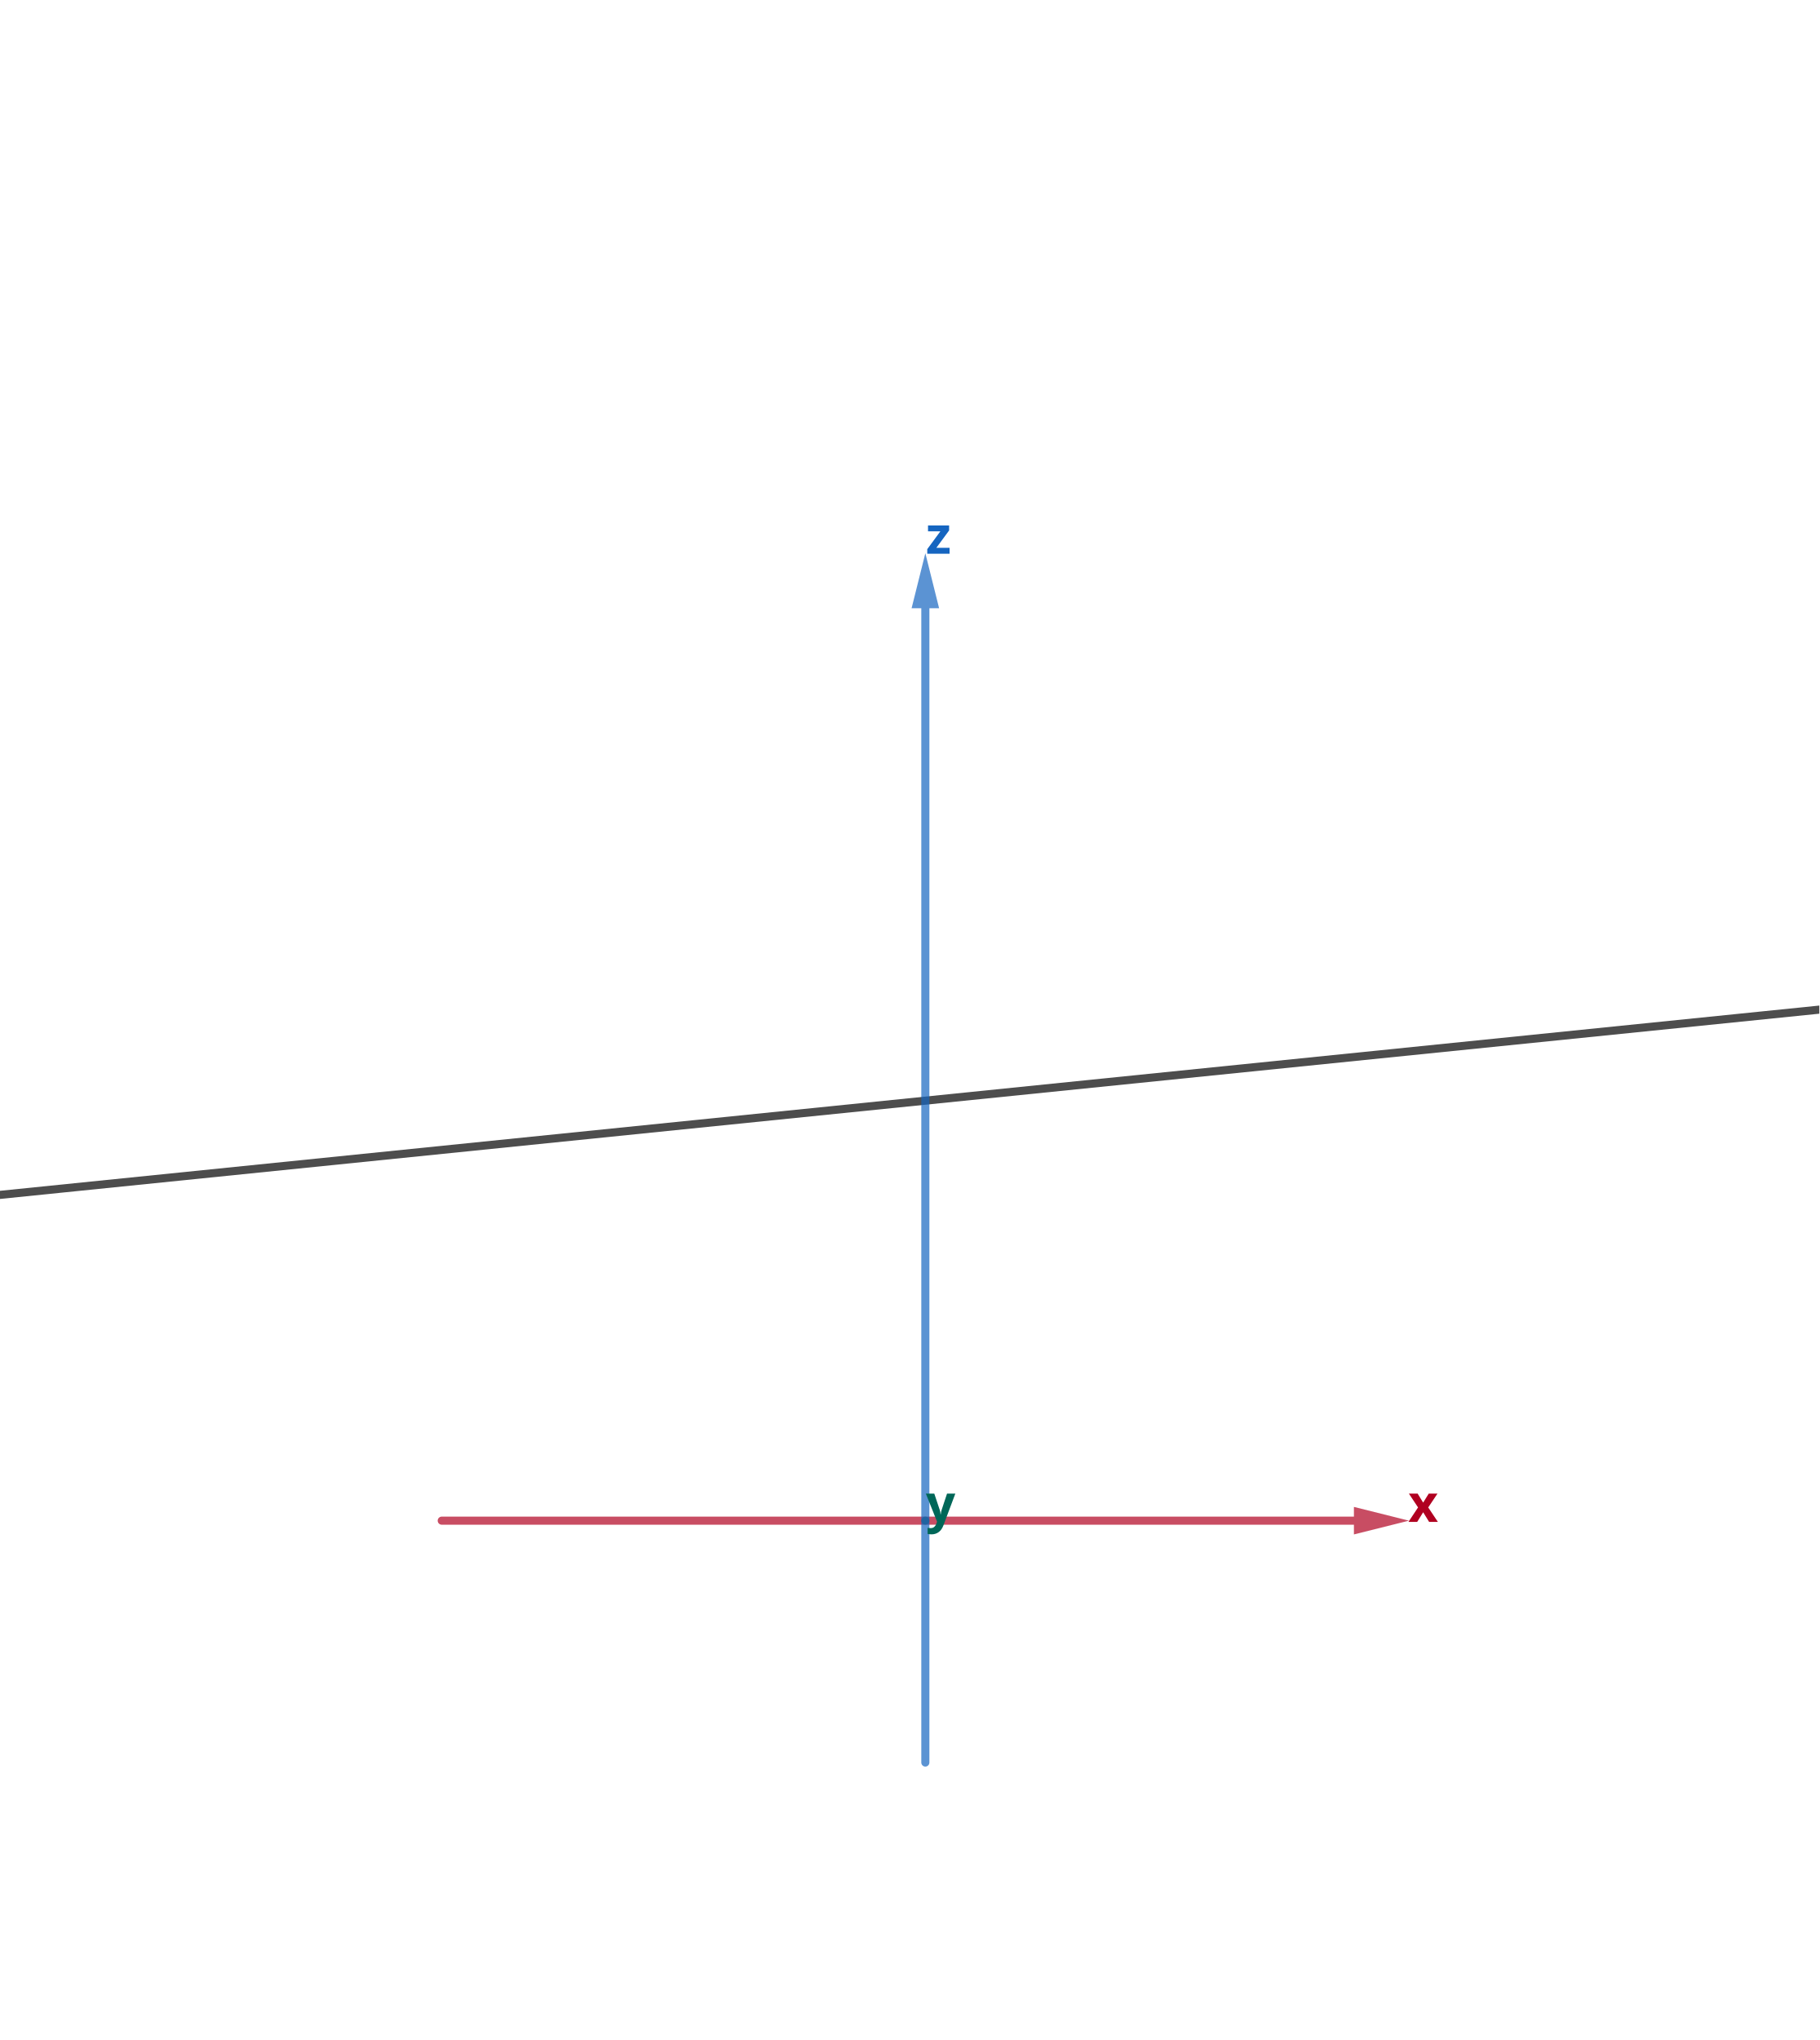
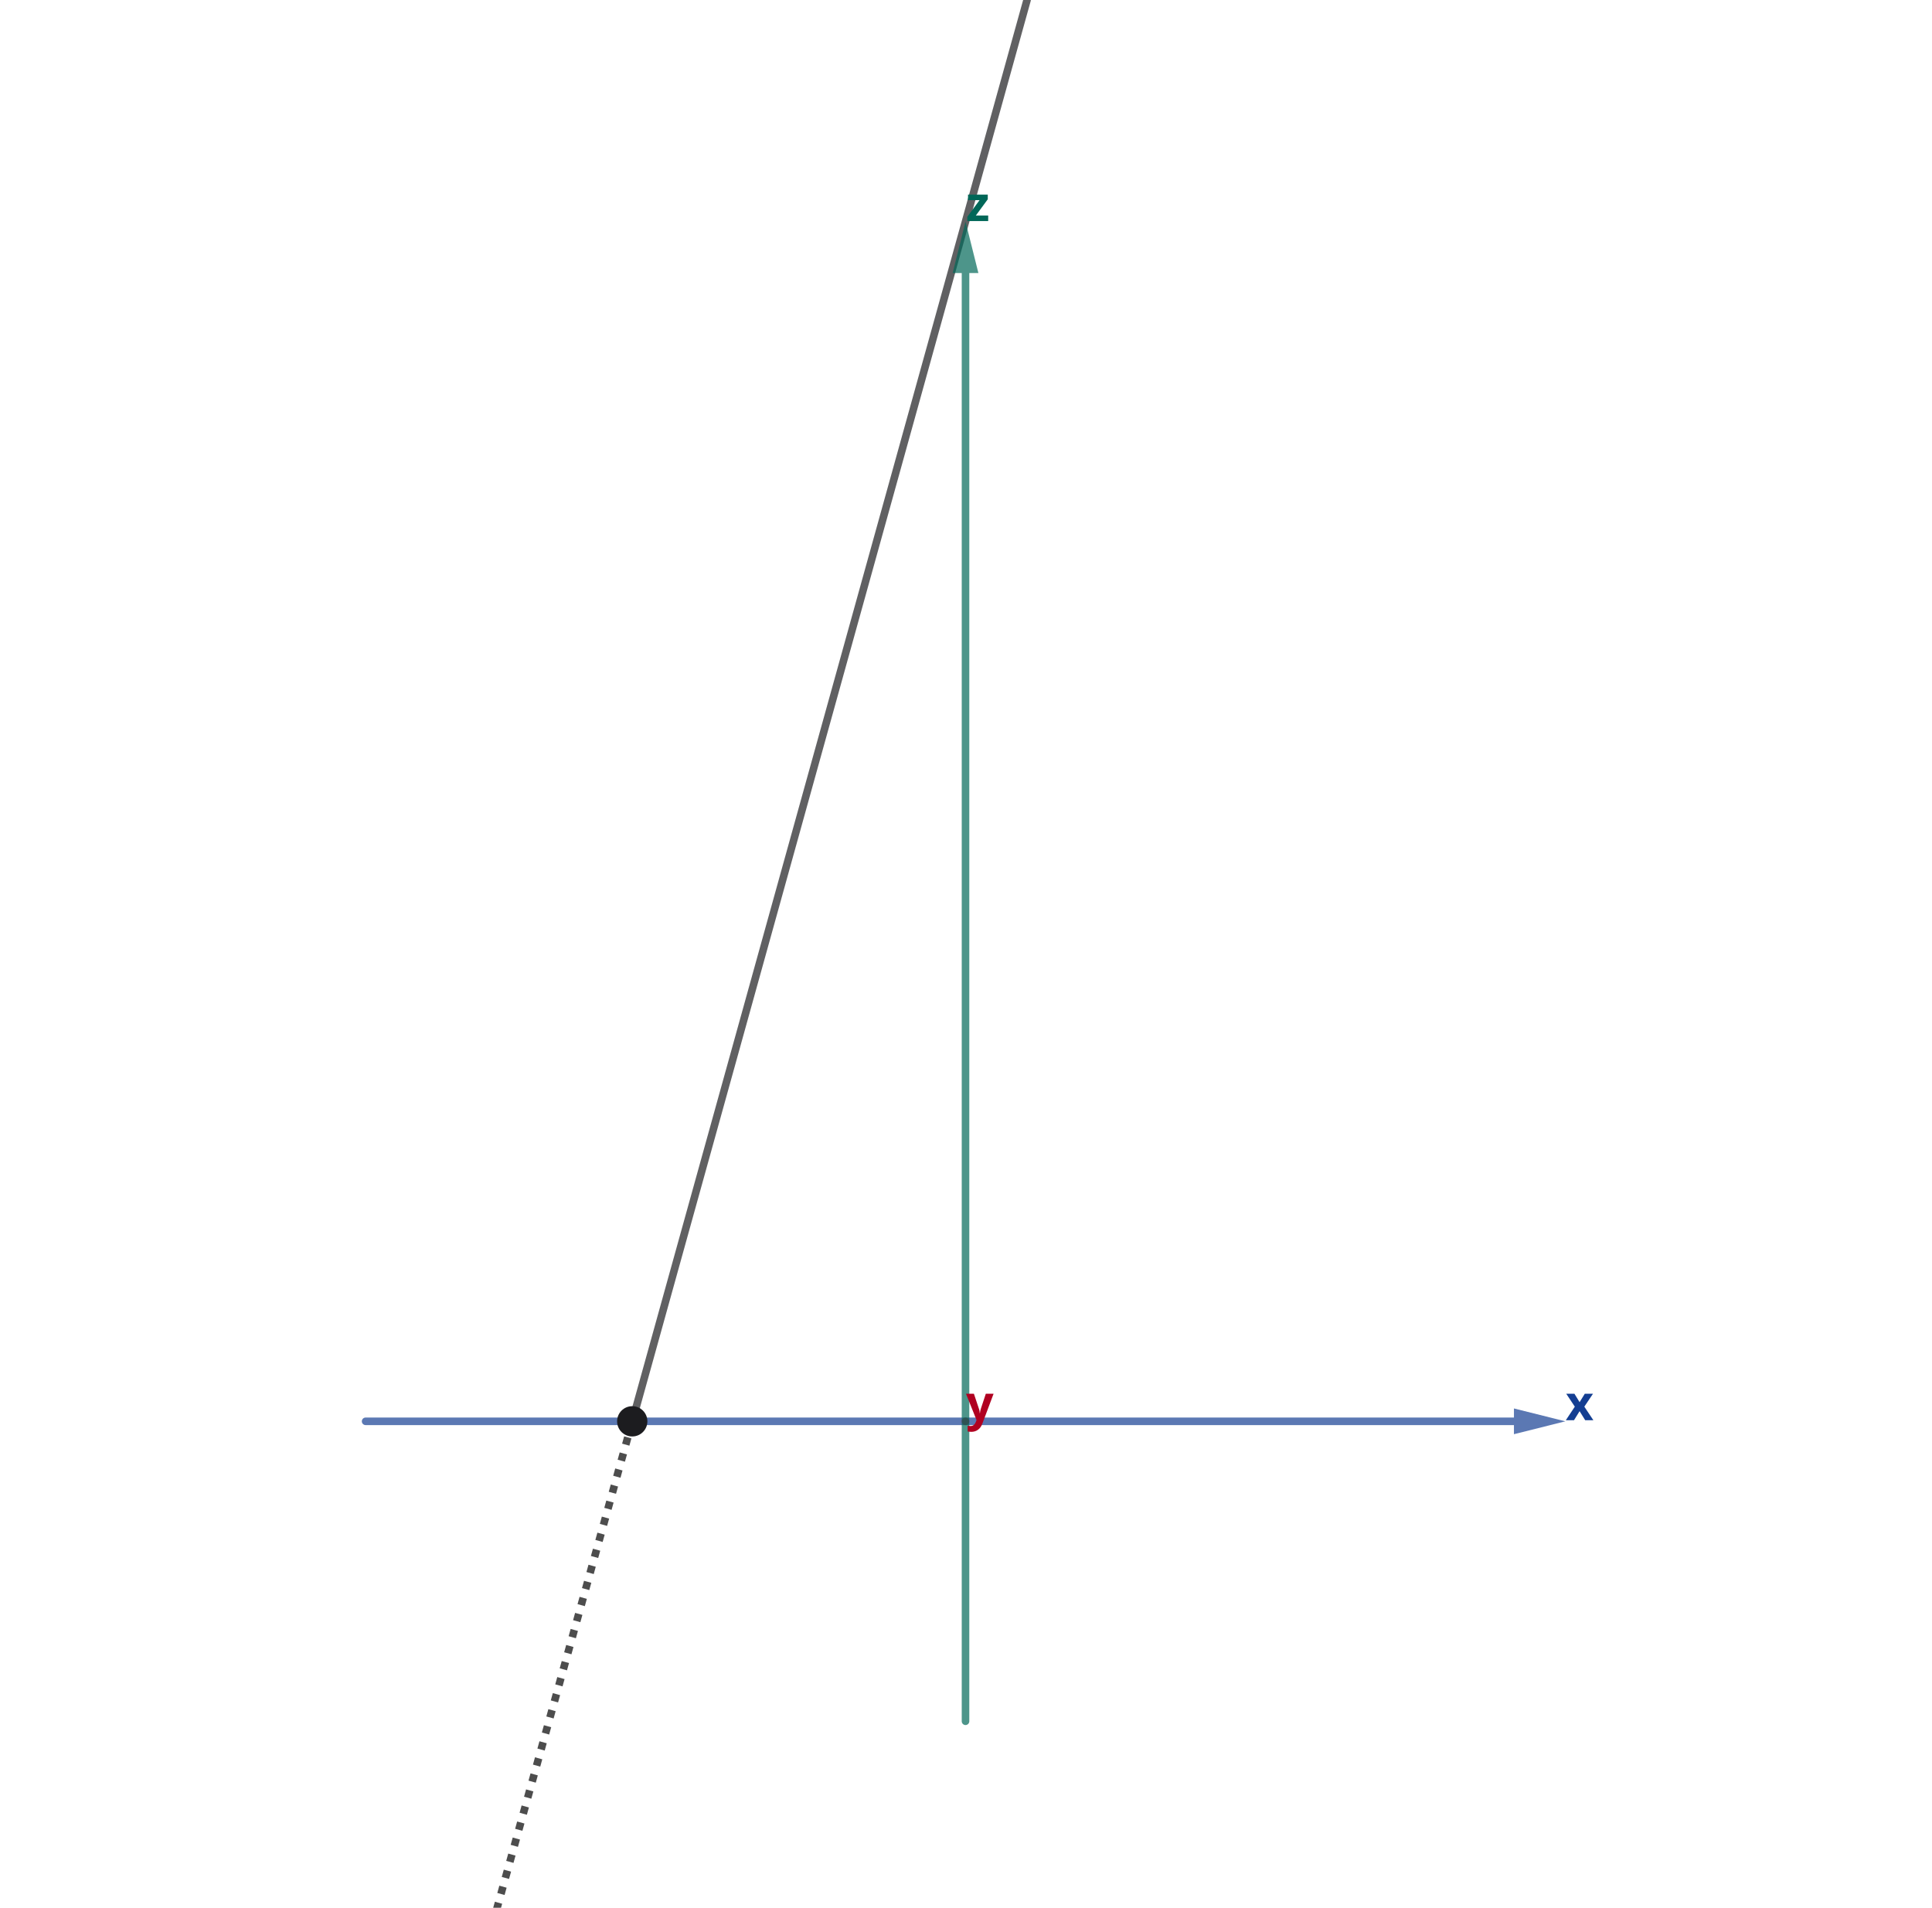
- <svg xmlns="http://www.w3.org/2000/svg" version="1.1" width="562" height="630">
+ <svg xmlns="http://www.w3.org/2000/svg" version="1.1" width="638" height="630">
  <defs>
-     <clipPath id="zOLCKmwAqHsx">
-       <path fill="none" stroke="none" d=" M 0 0 L 562 0 L 562 630 L 0 630 L 0 0 Z" />
+     <clipPath id="iUBSWqaagumE">
+       <path fill="none" stroke="none" d=" M 0 0 L 638 0 L 638 630 L 0 630 L 0 0 Z" />
    </clipPath>
  </defs>
-   <g transform="scale(1,1)" clip-path="url(#zOLCKmwAqHsx)">
+   <g transform="scale(1,1)" clip-path="url(#iUBSWqaagumE)">
    <g>
-       <path fill="rgb(110,109,115)" stroke="none" paint-order="stroke fill markers" fill-rule="evenodd" d=" M 435.236 469.618 L 136.457 469.618 L 136.457 469.618 L 435.236 469.618 Z" fill-opacity="0.098" />
-       <path fill="none" stroke="rgb(0,0,0)" paint-order="fill stroke markers" d=" M -5 369.516 L 568 311.186" stroke-opacity="0.698" stroke-linecap="round" stroke-linejoin="round" stroke-miterlimit="10" stroke-width="2.5" />
-       <path fill="rgb(176,0,32)" stroke="none" paint-order="stroke fill markers" d=" M 418.236 465.368 L 418.236 468.368 L 136.457 468.368 C 135.766 468.368 135.207 468.928 135.207 469.618 C 135.207 470.308 135.766 470.868 136.457 470.868 L 418.236 470.868 L 418.236 473.868 L 435.236 469.618 L 418.236 465.368 Z" fill-opacity="0.698" />
-       <path fill="rgb(0,103,88)" stroke="none" paint-order="stroke fill markers" d=" M 285.846 468.368 C 285.156 468.368 284.596 468.928 284.596 469.618 C 284.596 470.308 285.156 470.868 285.846 470.868 C 286.537 470.868 287.096 470.308 287.096 469.618 C 287.096 468.928 286.537 468.368 285.846 468.368 Z" fill-opacity="0.698" />
-       <path fill="rgb(21,101,192)" stroke="none" paint-order="stroke fill markers" d=" M 285.846 170.839 L 281.596 187.839 L 284.596 187.839 L 284.596 544.313 C 284.596 545.003 285.156 545.563 285.846 545.563 C 286.537 545.563 287.096 545.003 287.096 544.313 L 287.096 187.839 L 290.096 187.839 L 285.846 170.839 Z" fill-opacity="0.698" />
-       <text fill="rgb(21,101,192)" stroke="none" font-family="geogebra-sans-serif, sans-serif" font-size="16px" font-style="normal" font-weight="bold" text-decoration="normal" x="286" y="171" text-anchor="start" dominant-baseline="alphabetic" fill-opacity="1">z</text>
-       <text fill="rgb(176,0,32)" stroke="none" font-family="geogebra-sans-serif, sans-serif" font-size="16px" font-style="normal" font-weight="bold" text-decoration="normal" x="435" y="470" text-anchor="start" dominant-baseline="alphabetic" fill-opacity="1">x</text>
-       <text fill="rgb(0,103,88)" stroke="none" font-family="geogebra-sans-serif, sans-serif" font-size="16px" font-style="normal" font-weight="bold" text-decoration="normal" x="286" y="470" text-anchor="start" dominant-baseline="alphabetic" fill-opacity="1">y</text>
+       <path fill="rgb(110,109,115)" stroke="none" paint-order="stroke fill markers" fill-rule="evenodd" d=" M 516.945 469.37 L 516.945 469.37 L 120.737 469.37 L 120.737 469.37 Z" fill-opacity="0.098" />
+       <path fill="none" stroke="rgb(28,28,31)" paint-order="fill stroke markers" d=" M 208.783 469.37 L 339.164 0" stroke-opacity="0.698" stroke-linecap="round" stroke-linejoin="round" stroke-miterlimit="10" stroke-width="2.5" />
+       <path fill="none" stroke="rgb(0,0,0)" paint-order="fill stroke markers" d=" M 208.783 469.37 L 163.886 631" stroke-opacity="0.698" stroke-linejoin="round" stroke-miterlimit="10" stroke-width="2.5" stroke-dasharray="2.5,3" />
+       <path fill="rgb(20,62,146)" stroke="none" paint-order="stroke fill markers" d=" M 499.945 465.12 L 499.945 468.12 L 120.737 468.12 C 120.046 468.12 119.487 468.68 119.487 469.37 C 119.487 470.061 120.046 470.62 120.737 470.62 L 499.945 470.62 L 499.945 473.62 L 516.945 469.37 L 499.945 465.12 Z" fill-opacity="0.698" />
+       <path fill="rgb(176,0,32)" stroke="none" paint-order="stroke fill markers" d=" M 318.841 468.12 C 318.151 468.12 317.591 468.68 317.591 469.37 C 317.591 470.061 318.151 470.62 318.841 470.62 C 319.531 470.62 320.091 470.061 320.091 469.37 C 320.091 468.68 319.531 468.12 318.841 468.12 Z" fill-opacity="0.698" />
+       <path fill="rgb(0,103,88)" stroke="none" paint-order="stroke fill markers" d=" M 318.841 73.162 L 314.591 90.162 L 317.591 90.162 L 317.591 568.422 C 317.591 569.113 318.151 569.672 318.841 569.672 C 319.531 569.672 320.091 569.113 320.091 568.422 L 320.091 90.162 L 323.091 90.162 L 318.841 73.162 Z" fill-opacity="0.698" />
+       <path fill="rgb(28,28,31)" stroke="none" paint-order="stroke fill markers" d=" M 213.783 469.37 C 213.783 472.132 211.545 474.37 208.783 474.37 C 206.022 474.37 203.783 472.132 203.783 469.37 C 203.783 466.609 206.022 464.37 208.783 464.37 C 211.545 464.37 213.783 466.609 213.783 469.37 Z" fill-opacity="1" />
+       <text fill="rgb(20,62,146)" stroke="none" font-family="geogebra-sans-serif, sans-serif" font-size="16px" font-style="normal" font-weight="bold" text-decoration="normal" x="517" y="469" text-anchor="start" dominant-baseline="alphabetic" fill-opacity="1">x</text>
+       <text fill="rgb(176,0,32)" stroke="none" font-family="geogebra-sans-serif, sans-serif" font-size="16px" font-style="normal" font-weight="bold" text-decoration="normal" x="319" y="469" text-anchor="start" dominant-baseline="alphabetic" fill-opacity="1">y</text>
+       <text fill="rgb(0,103,88)" stroke="none" font-family="geogebra-sans-serif, sans-serif" font-size="16px" font-style="normal" font-weight="bold" text-decoration="normal" x="319" y="73" text-anchor="start" dominant-baseline="alphabetic" fill-opacity="1">z</text>
    </g>
  </g>
</svg>
